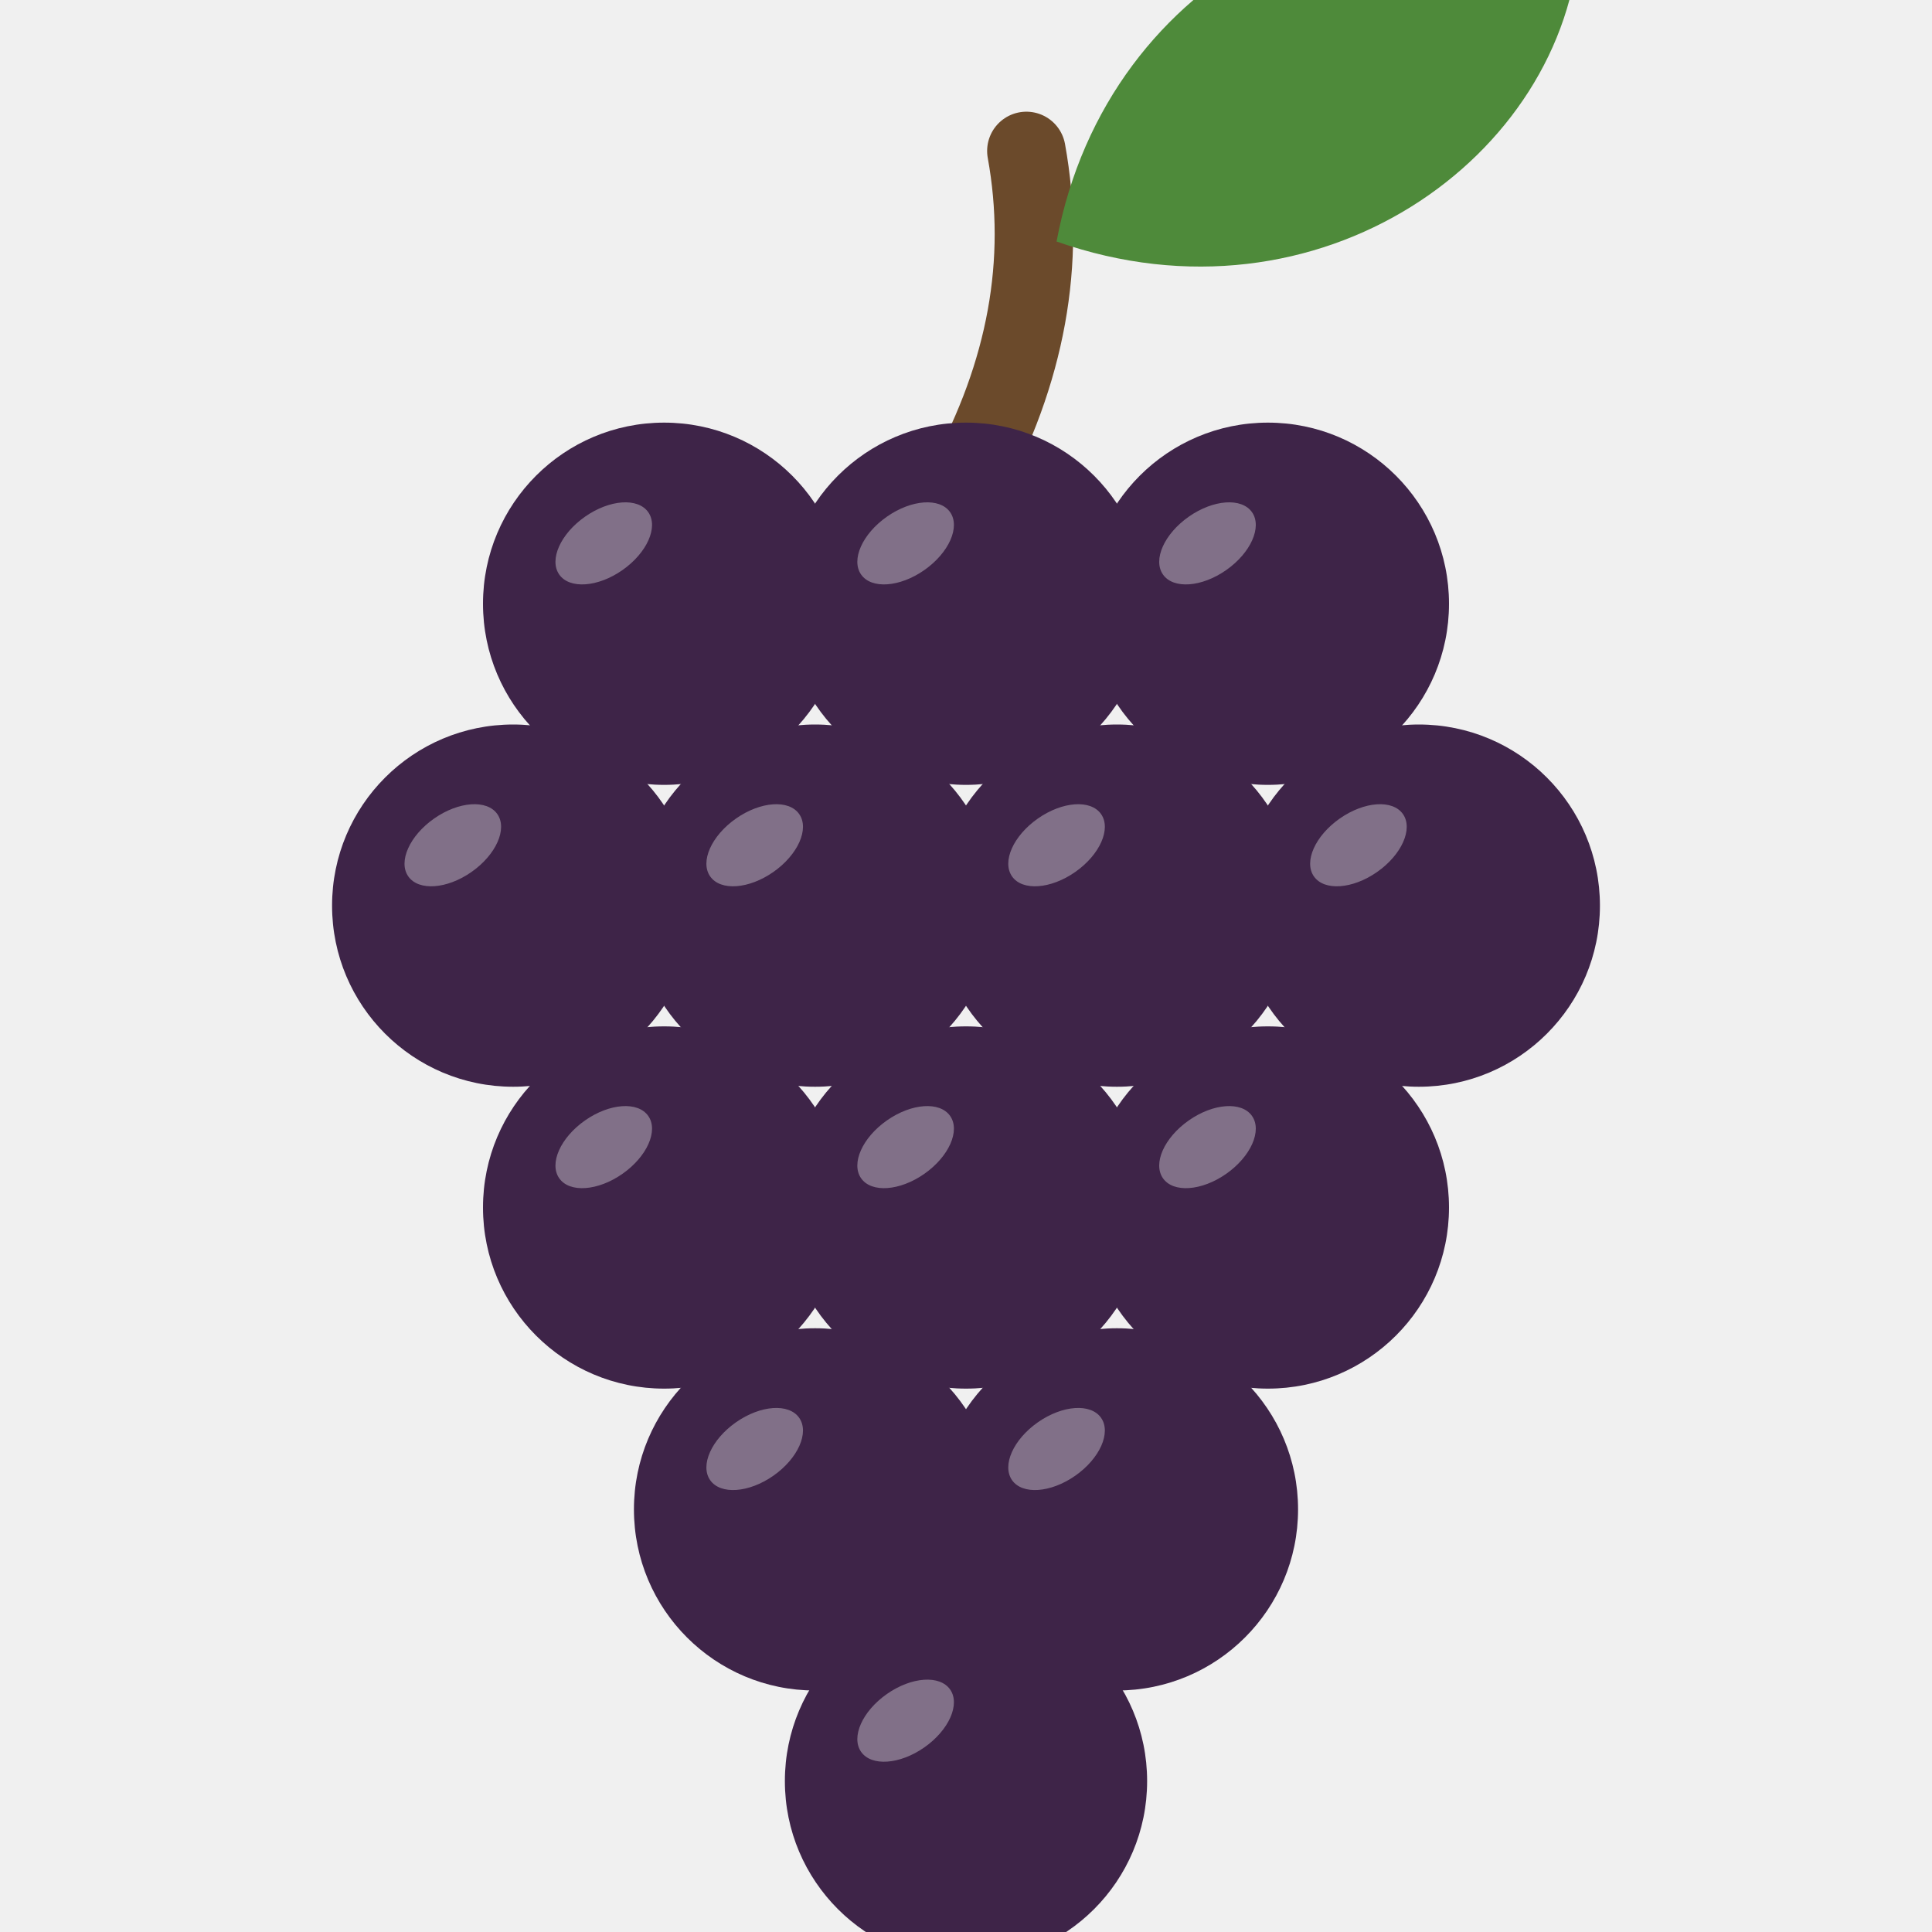
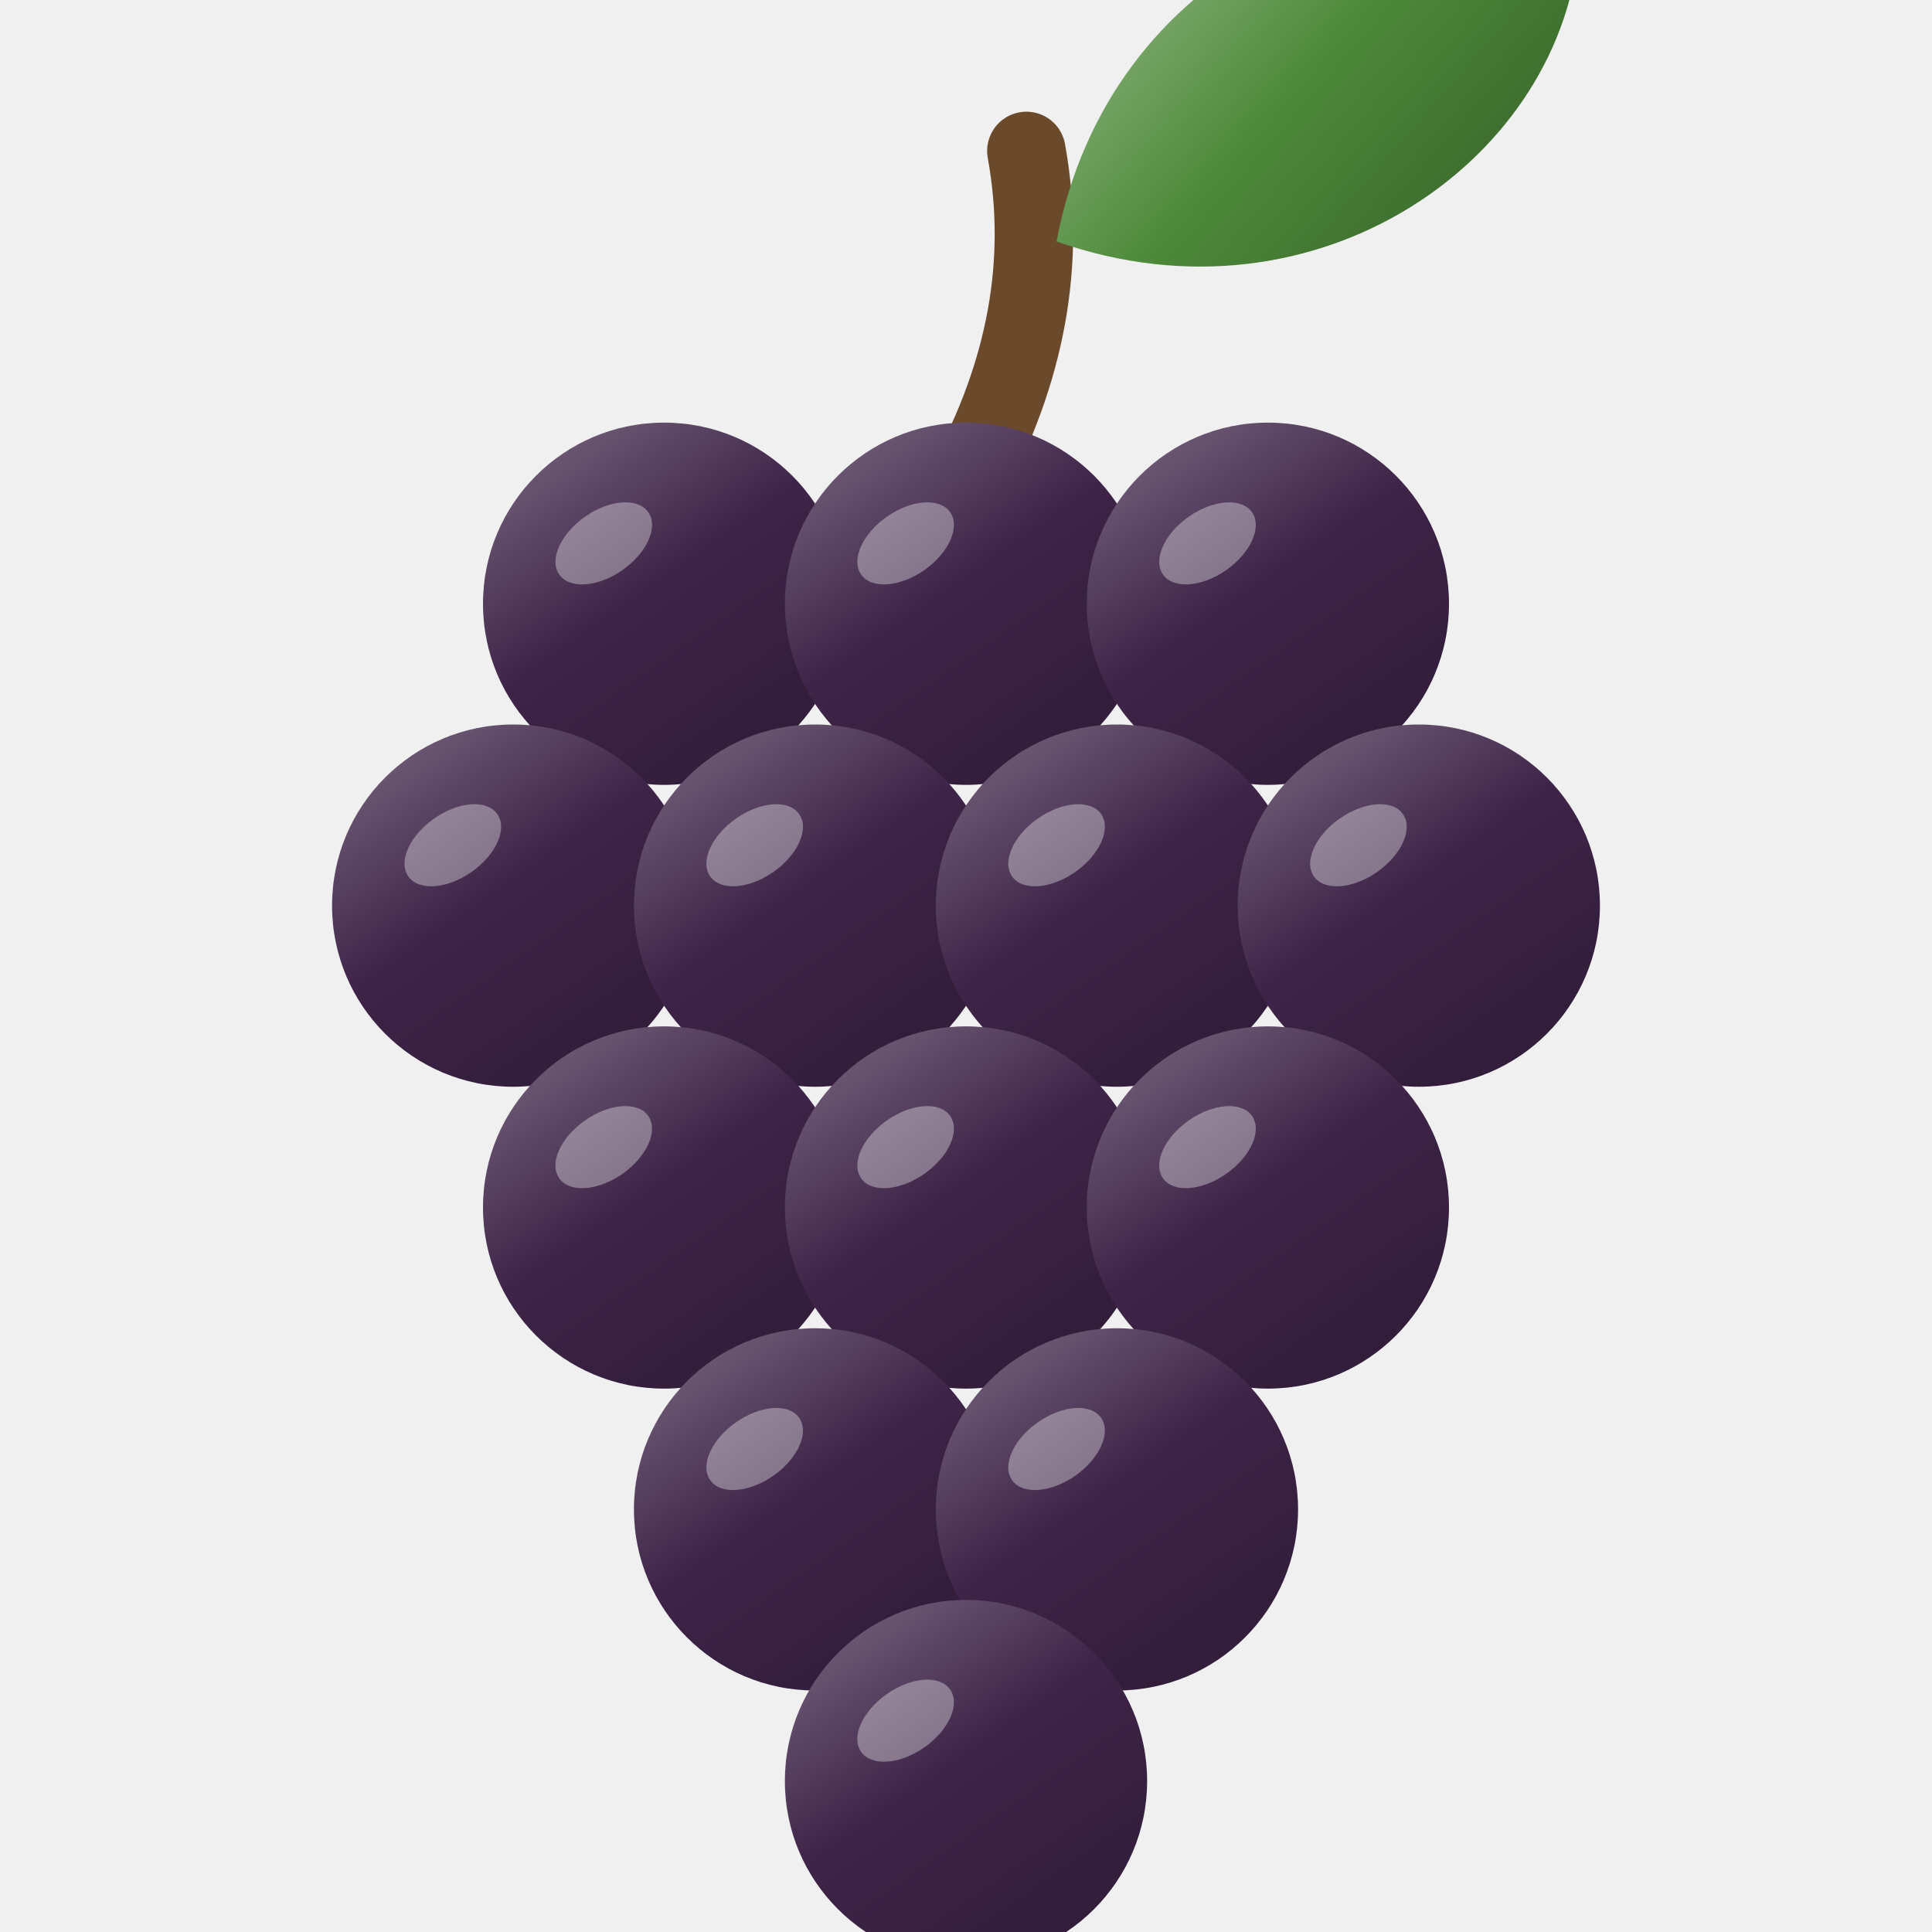
<svg xmlns="http://www.w3.org/2000/svg" viewBox="0 0 64 64" width="64" height="64">
+   <defs>
+     <linearGradient id="shade-0" x1="15%" y1="0%" x2="85%" y2="100%">
+       <stop offset="0" stop-color="#80ab71" />
+       <stop offset=".45" stop-color="#4E8A3A" />
+       <stop offset="1" stop-color="#3b692c" />
+     </linearGradient>
+     <linearGradient id="shade-1" x1="15%" y1="0%" x2="85%" y2="100%">
+       <stop offset="0" stop-color="#74617b" />
+       <stop offset=".45" stop-color="#3E2448" />
+       <stop offset="1" stop-color="#2f1b37" />
+     </linearGradient>
+   </defs>
  <path d="M32 16 Q35 10.5 34 5" stroke="#6B4A2B" stroke-width="2.6" fill="none" stroke-linecap="round" />
-   <path d="M0 0 C6 -7 16 -6 20 0 C16 6 6 7 0 0Z" fill="#4E8A3A" transform="translate(35 8) rotate(-30)" />
-   <circle cx="22" cy="20" r="6" fill="#3E2448" />
+   <path d="M0 0 C6 -7 16 -6 20 0 C16 6 6 7 0 0Z" fill="url(#shade-0)" transform="translate(35 8) rotate(-30)" />
+   <circle cx="22" cy="20" r="6" fill="url(#shade-1)" />
  <ellipse cx="20" cy="18" rx="1.8" ry="1.08" fill="#fff" opacity="0.35" transform="rotate(-35 20 18)" />
-   <circle cx="32" cy="20" r="6" fill="#3E2448" />
+   <circle cx="32" cy="20" r="6" fill="url(#shade-1)" />
  <ellipse cx="30" cy="18" rx="1.8" ry="1.08" fill="#fff" opacity="0.35" transform="rotate(-35 30 18)" />
-   <circle cx="42" cy="20" r="6" fill="#3E2448" />
+   <circle cx="42" cy="20" r="6" fill="url(#shade-1)" />
  <ellipse cx="40" cy="18" rx="1.8" ry="1.08" fill="#fff" opacity="0.35" transform="rotate(-35 40 18)" />
-   <circle cx="17" cy="30" r="6" fill="#3E2448" />
+   <circle cx="17" cy="30" r="6" fill="url(#shade-1)" />
  <ellipse cx="15" cy="28" rx="1.8" ry="1.08" fill="#fff" opacity="0.35" transform="rotate(-35 15 28)" />
-   <circle cx="27" cy="30" r="6" fill="#3E2448" />
+   <circle cx="27" cy="30" r="6" fill="url(#shade-1)" />
  <ellipse cx="25" cy="28" rx="1.8" ry="1.08" fill="#fff" opacity="0.35" transform="rotate(-35 25 28)" />
-   <circle cx="37" cy="30" r="6" fill="#3E2448" />
+   <circle cx="37" cy="30" r="6" fill="url(#shade-1)" />
  <ellipse cx="35" cy="28" rx="1.8" ry="1.08" fill="#fff" opacity="0.35" transform="rotate(-35 35 28)" />
-   <circle cx="47" cy="30" r="6" fill="#3E2448" />
+   <circle cx="47" cy="30" r="6" fill="url(#shade-1)" />
  <ellipse cx="45" cy="28" rx="1.8" ry="1.08" fill="#fff" opacity="0.35" transform="rotate(-35 45 28)" />
-   <circle cx="22" cy="40" r="6" fill="#3E2448" />
+   <circle cx="22" cy="40" r="6" fill="url(#shade-1)" />
  <ellipse cx="20" cy="38" rx="1.8" ry="1.08" fill="#fff" opacity="0.35" transform="rotate(-35 20 38)" />
-   <circle cx="32" cy="40" r="6" fill="#3E2448" />
+   <circle cx="32" cy="40" r="6" fill="url(#shade-1)" />
  <ellipse cx="30" cy="38" rx="1.8" ry="1.08" fill="#fff" opacity="0.35" transform="rotate(-35 30 38)" />
-   <circle cx="42" cy="40" r="6" fill="#3E2448" />
+   <circle cx="42" cy="40" r="6" fill="url(#shade-1)" />
  <ellipse cx="40" cy="38" rx="1.8" ry="1.08" fill="#fff" opacity="0.35" transform="rotate(-35 40 38)" />
-   <circle cx="27" cy="50" r="6" fill="#3E2448" />
+   <circle cx="27" cy="50" r="6" fill="url(#shade-1)" />
  <ellipse cx="25" cy="48" rx="1.8" ry="1.08" fill="#fff" opacity="0.35" transform="rotate(-35 25 48)" />
-   <circle cx="37" cy="50" r="6" fill="#3E2448" />
+   <circle cx="37" cy="50" r="6" fill="url(#shade-1)" />
  <ellipse cx="35" cy="48" rx="1.8" ry="1.08" fill="#fff" opacity="0.35" transform="rotate(-35 35 48)" />
-   <circle cx="32" cy="59" r="6" fill="#3E2448" />
+   <circle cx="32" cy="59" r="6" fill="url(#shade-1)" />
  <ellipse cx="30" cy="57" rx="1.8" ry="1.08" fill="#fff" opacity="0.35" transform="rotate(-35 30 57)" />
</svg>
